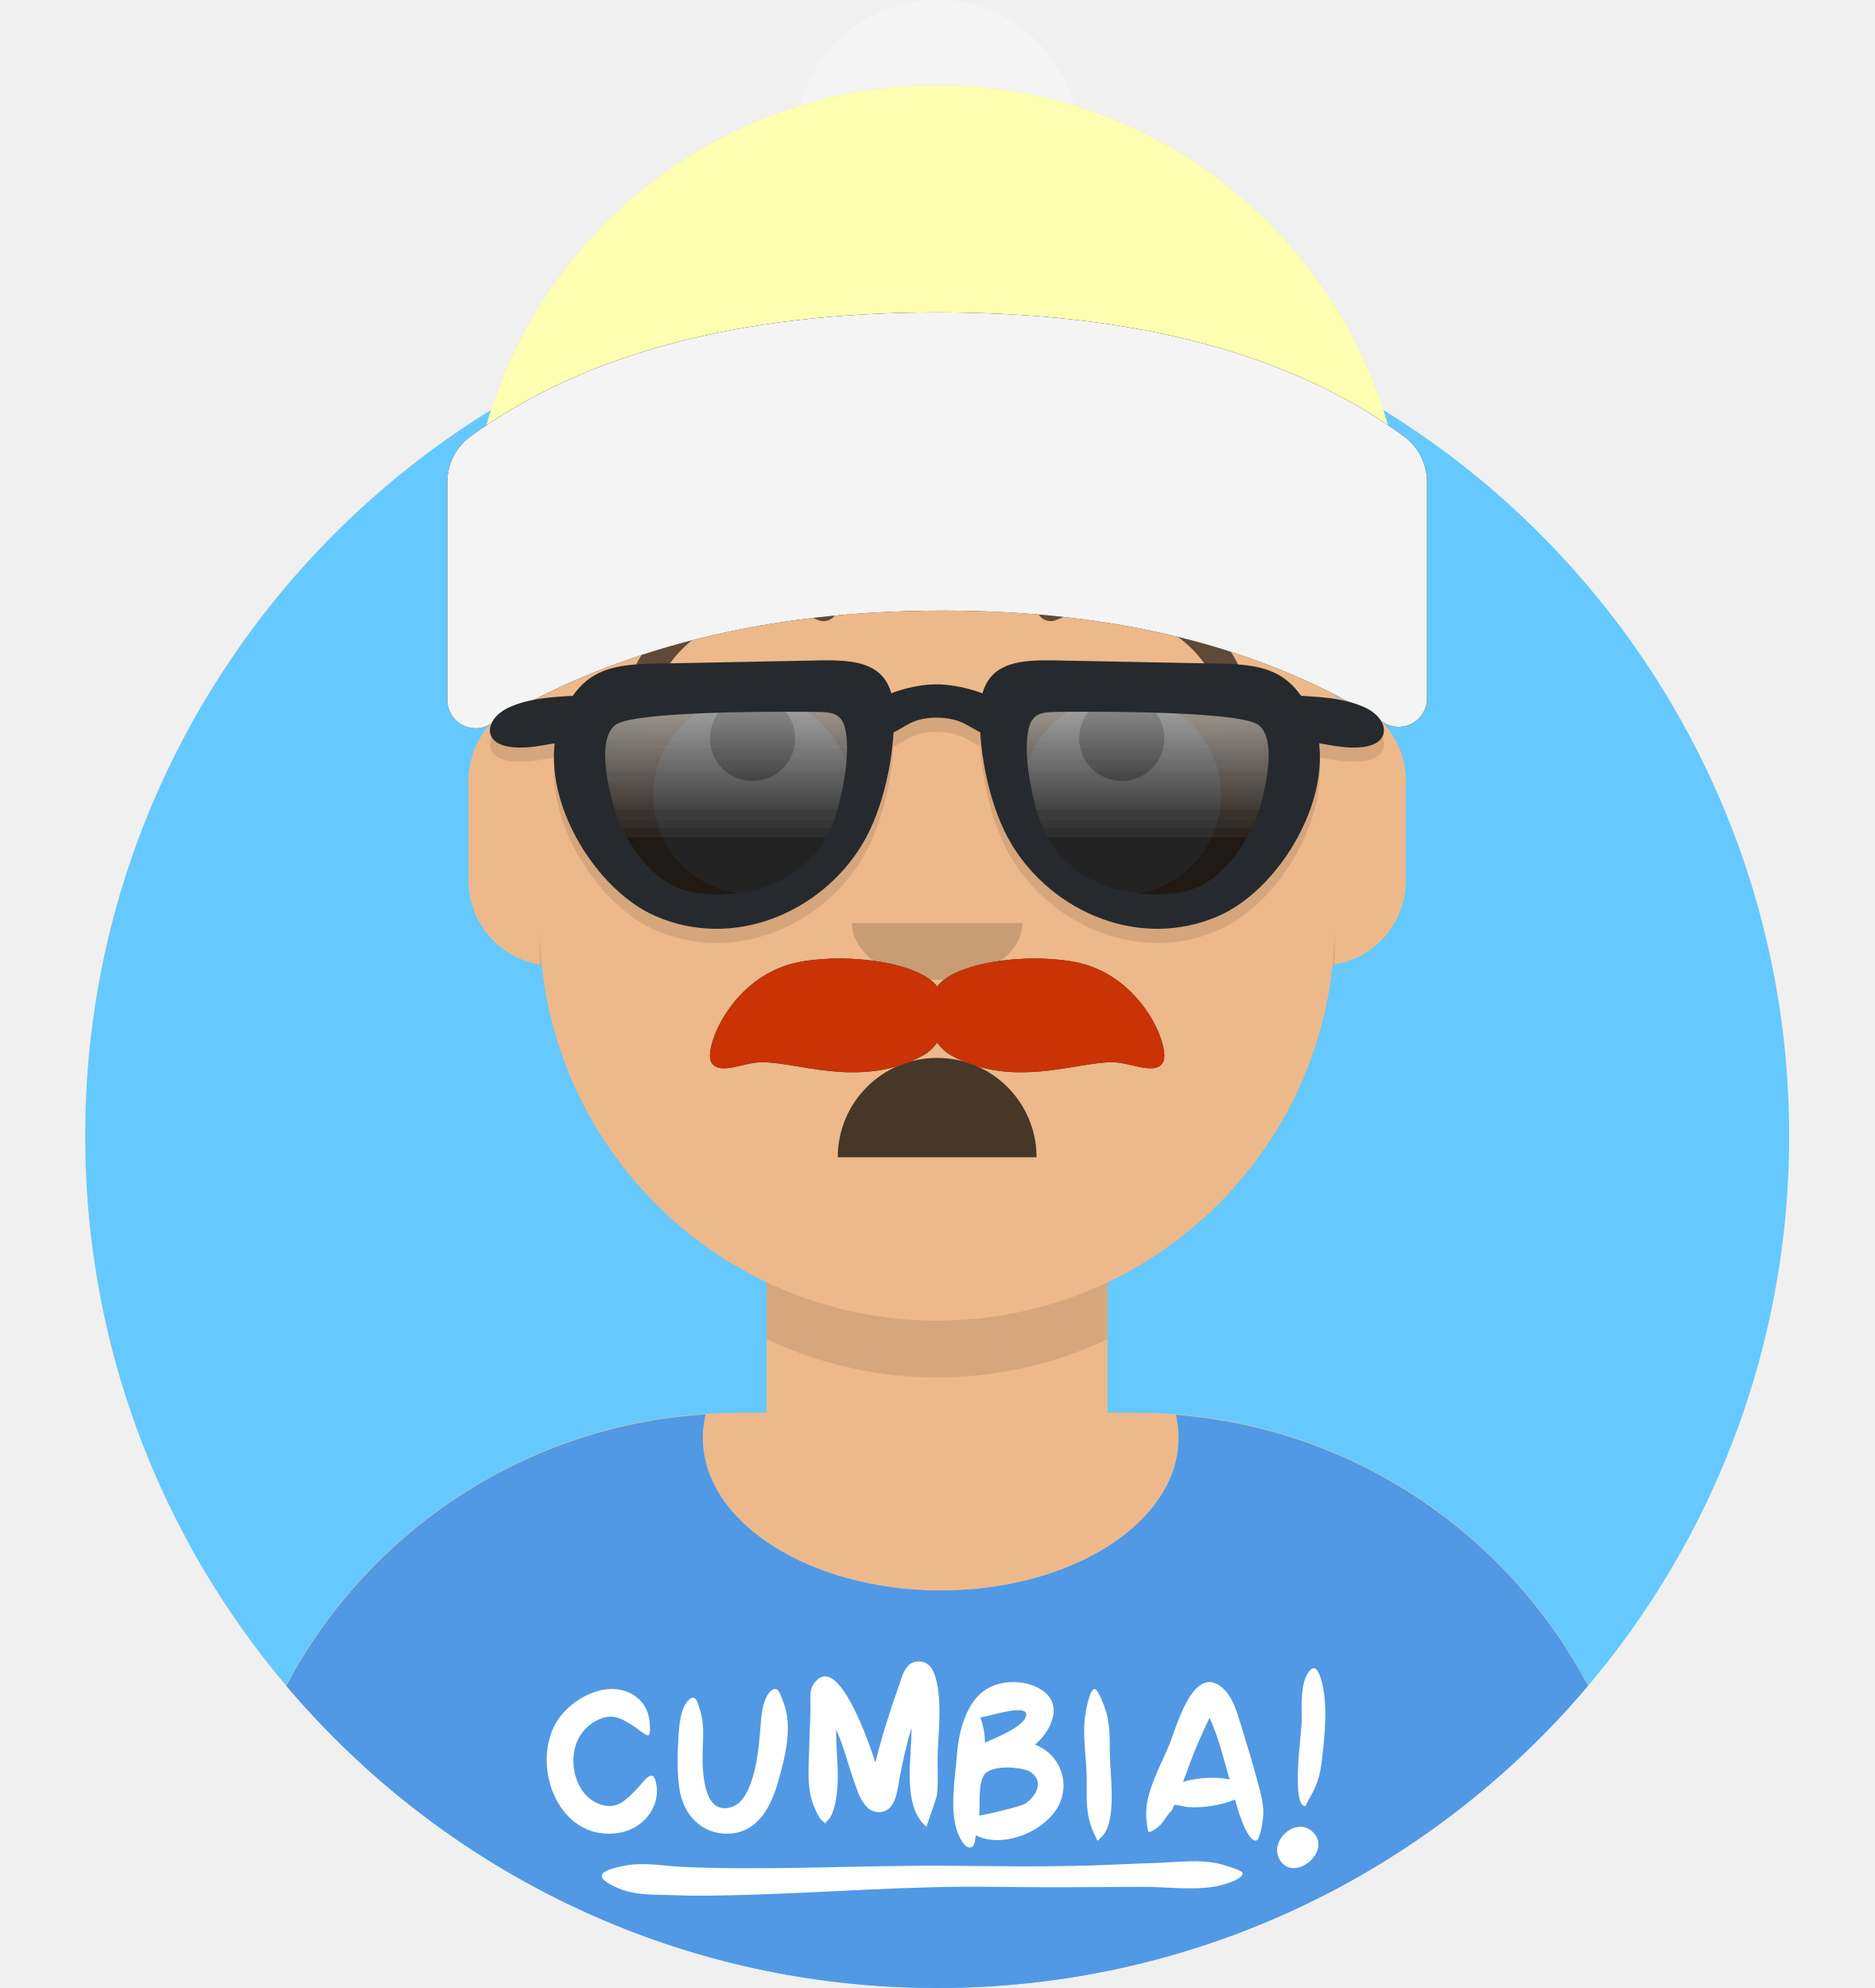
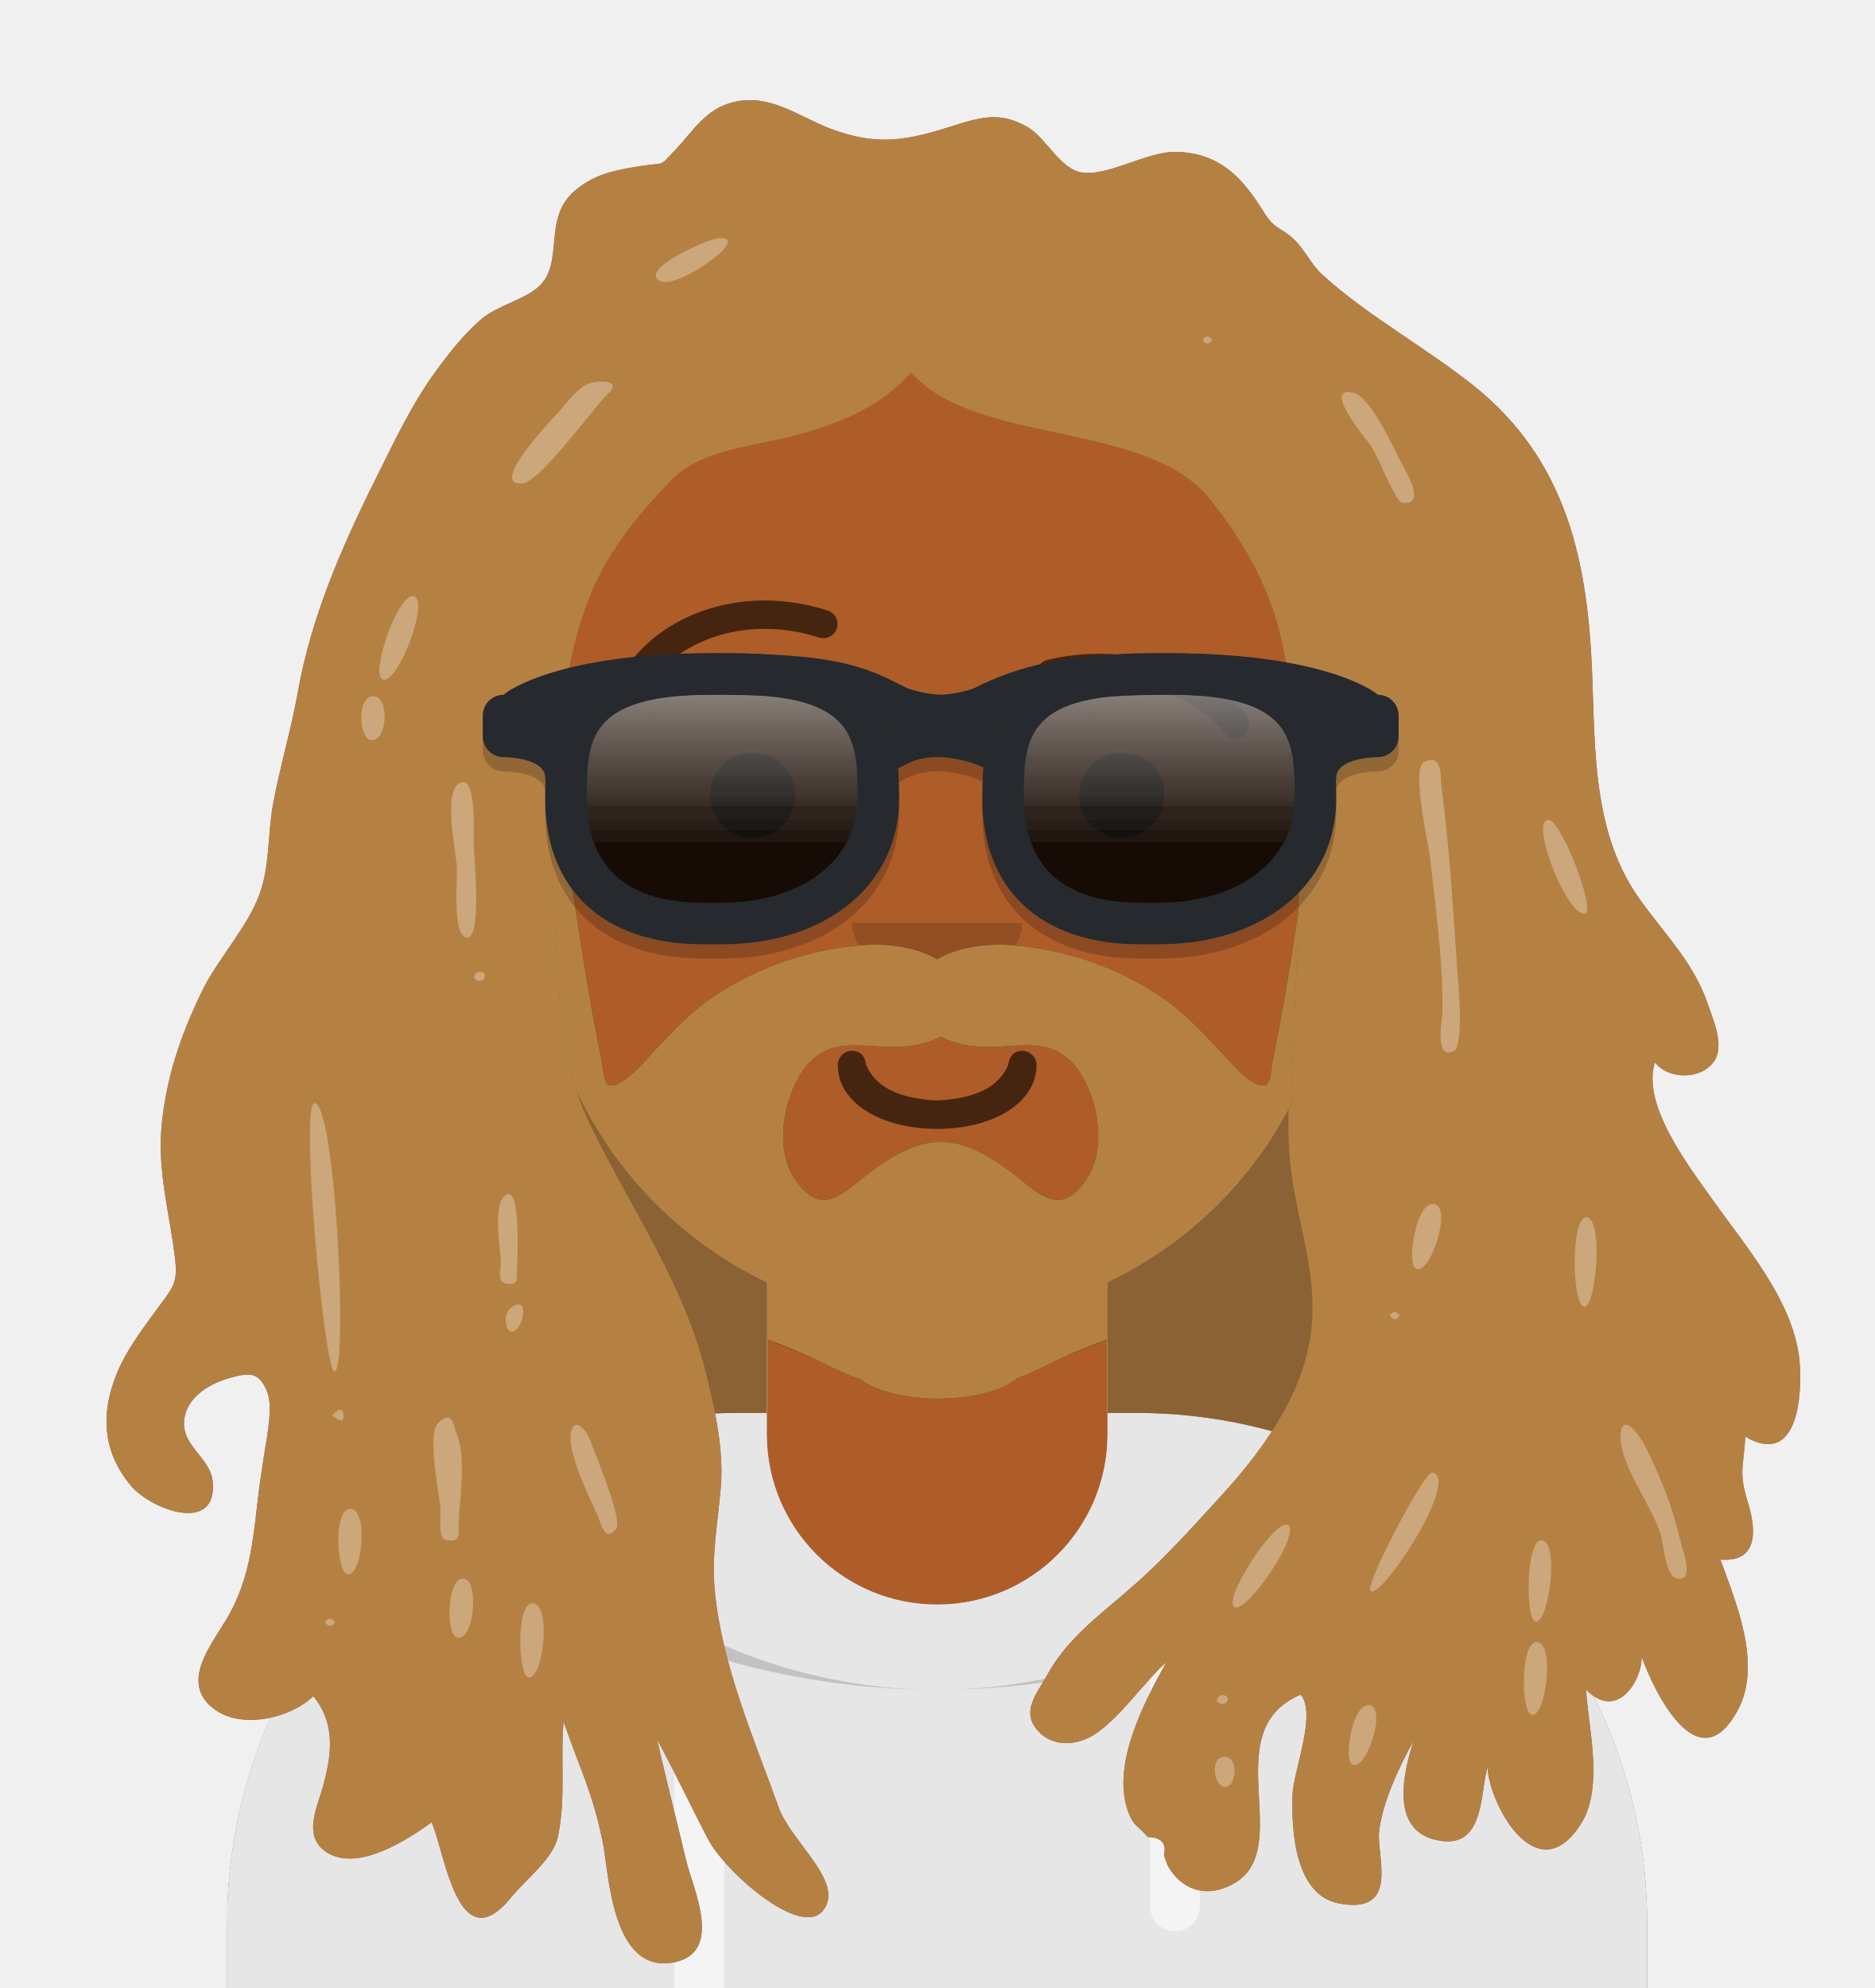
<svg xmlns="http://www.w3.org/2000/svg" xmlns:xlink="http://www.w3.org/1999/xlink" width="264px" height="280px" viewBox="0 0 264 280" version="1.1">
  <defs>
    <circle id="react-path-1" cx="120" cy="120" r="120" />
    <path d="M12,160 C12,226.274 65.726,280 132,280 C198.274,280 252,226.274 252,160 L264,160 L264,-1.42108547e-14 L-3.19744231e-14,-1.42108547e-14 L-3.19744231e-14,160 L12,160 Z" id="react-path-2" />
    <path d="M124,144.611 L124,163 L128,163 L128,163 C167.765,163 200,195.235 200,235 L200,244 L0,244 L0,235 C-4.86974701e-15,195.235 32.235,163 72,163 L72,163 L76,163 L76,144.611 C58.763,136.422 46.372,119.687 44.305,99.881 C38.48,99.058 34,94.052 34,88 L34,74 C34,68.054 38.325,63.118 44,62.166 L44,56 L44,56 C44,25.072 69.072,5.68137151e-15 100,0 L100,0 L100,0 C130.928,-5.68137151e-15 156,25.072 156,56 L156,62.166 C161.675,63.118 166,68.054 166,74 L166,88 C166,94.052 161.52,99.058 155.695,99.881 C153.628,119.687 141.237,136.422 124,144.611 Z" id="react-path-3" />
  </defs>
  <g id="Avataaar" stroke="none" stroke-width="1" fill="none" fill-rule="evenodd">
    <g transform="translate(-825, -1100)" id="Avataaar/Circle">
      <g transform="translate(825, 1100)">
-         <g id="Circle" stroke-width="1" fill-rule="evenodd" transform="translate(12, 40)">
-           <mask id="react-mask-4" fill="white">
-             <use xlink:href="#react-path-1" />
-           </mask>
-           <use id="Circle-Background" fill="#E6E6E6" xlink:href="#react-path-1" />
-           <g id="Color/Palette/Blue-01" mask="url(#react-mask-4)" fill="#65C9FF">
-             <rect id="🖍Color" x="0" y="0" width="240" height="240" />
-           </g>
-         </g>
-         <mask id="react-mask-5" fill="white">
-           <use xlink:href="#react-path-2" />
-         </mask>
        <g id="Mask" />
        <g id="Avataaar" stroke-width="1" fill-rule="evenodd" mask="url(#react-mask-5)">
          <g id="Body" transform="translate(32, 36)">
            <mask id="react-mask-6" fill="white">
              <use xlink:href="#react-path-3" />
            </mask>
            <use fill="#D0C6AC" xlink:href="#react-path-3" />
-             <g id="Skin/👶🏽-03-Brown" mask="url(#react-mask-6)" fill="#EDB98A">
+             <g id="Skin/👶🏽-03-Brown" mask="url(#react-mask-6)" fill="#AE5D29">
              <g transform="translate(0, 0)" id="Color">
                <rect x="0" y="0" width="264" height="280" />
              </g>
            </g>
            <path d="M156,79 L156,102 C156,132.928 130.928,158 100,158 C69.072,158 44,132.928 44,102 L44,79 L44,94 C44,124.928 69.072,150 100,150 C130.928,150 156,124.928 156,94 L156,79 Z" id="Neck-Shadow" fill-opacity="0.1" fill="#000000" mask="url(#react-mask-6)" />
          </g>
-           <g id="Clothing/Graphic-Shirt" transform="translate(0, 170)">
+           <g id="Clothing/Hoodie" transform="translate(0, 170)">
            <defs>
-               <path d="M165.624,29.268 C202.76,32.137 232,63.18 232,101.052 L232,110 L32,110 L32,101.052 C32,62.835 61.775,31.572 99.393,29.197 C99.134,30.274 99,31.377 99,32.5 C99,44.374 113.998,54 132.5,54 C151.002,54 166,44.374 166,32.5 C166,31.402 165.872,30.322 165.624,29.268 Z" id="react-path-251" />
+               <path d="M108,13.071 C90.081,15.076 76.28,20.552 76.004,34.645 C50.146,45.568 32,71.165 32,100.999 L32,100.999 L32,110 L232,110 L232,100.999 C232,71.165 213.854,45.568 187.996,34.645 C187.72,20.552 173.919,15.076 156,13.071 L156,32 L156,32 C156,45.255 145.255,56 132,56 L132,56 C118.745,56 108,45.255 108,32 L108,13.071 Z" id="react-path-269" />
            </defs>
-             <mask id="react-mask-252" fill="white">
-               <use xlink:href="#react-path-251" />
+             <mask id="react-mask-270" fill="white">
+               <use xlink:href="#react-path-269" />
            </mask>
-             <use id="Clothes" fill="#E6E6E6" fill-rule="evenodd" xlink:href="#react-path-251" />
-             <g id="Color/Palette/Gray-01" mask="url(#react-mask-252)" fill-rule="evenodd" fill="#5199E4">
+             <use id="Hoodie" fill="#B7C1DB" fill-rule="evenodd" xlink:href="#react-path-269" />
+             <g id="Color/Palette/Gray-01" mask="url(#react-mask-270)" fill-rule="evenodd" fill="#E6E6E6">
              <rect id="🖍Color" x="0" y="0" width="264" height="110" />
            </g>
-             <g id="Clothing/Graphic/Cumbia" mask="url(#react-mask-252)" stroke-width="1" fill-rule="evenodd">
-               <g transform="translate(77, 58)" id="Group">
-                 <g transform="translate(0, 6)">
-                   <path d="M10.272,24.132 C13.545,23.573 16.003,20.578 15.452,17.344 C14.988,14.62 13.707,17.001 12.476,18.197 C11.141,19.495 10.026,20.771 7.94,20.251 C4.333,19.352 3.082,14.85 4.1,11.771 C4.656,10.088 5.877,8.761 7.578,8.075 C9.43,7.329 10.782,8.165 12.326,9.169 C12.615,9.356 14.056,10.539 14.32,10.418 C14.782,10.208 14.435,7.99 14.365,7.694 C14.027,6.273 13.099,5.119 11.748,4.456 C8.415,2.821 4.234,4.945 2.109,7.511 C-2.776,13.408 1.188,25.675 10.272,24.132" id="Fill-1" fill="#FFFFFF" />
-                   <path d="M20.283,5.038 C20.282,5.041 20.283,5.039 20.283,5.038 M18.689,17.903 C19.192,21.377 21.666,24.404 25.641,24.26 C29.919,24.105 31.697,20.162 32.649,16.774 C33.606,13.375 34.701,9.091 33.313,5.681 C32.893,4.649 32.628,3.301 31.597,4.151 C30.345,5.184 30.188,8.19 30.082,9.593 C29.882,12.24 29.301,19.564 25.974,20.537 C21.795,21.759 21.926,14.69 21.973,12.56 C22.015,10.664 22.22,8.826 21.632,6.976 C21.319,5.991 21.042,4.535 20.104,5.342 C18.814,6.45 18.651,9.17 18.56,10.669 C18.416,13.074 18.346,15.511 18.689,17.903" id="Fill-5" fill="#FFFFFF" />
-                   <path d="M37.783,20.746 C37.971,21.158 38.407,22.148 38.803,22.425 C39.747,23.086 38.748,23.133 39.603,22.366 C40.416,21.637 40.733,19.649 40.857,18.695 C41.242,15.735 40.737,12.588 40.77,9.603 C41.794,11.821 42.354,14.187 43.156,16.477 C43.71,18.059 44.552,21.281 46.81,21.23 C49.253,21.175 49.379,18.085 49.704,16.411 C50.165,14.041 50.674,11.69 51.38,9.374 C51.472,13.284 49.953,20.369 53.488,23.294 C53.502,23.307 54.92,19.144 54.955,18.888 C55.178,17.197 55.038,15.444 55.062,13.74 C55.113,10.143 55.78,5.737 54.763,2.234 C54.434,1.1 53.787,-0.03 52.353,0.001 C50.528,0.04 50.12,1.986 49.655,3.299 C48.374,6.913 47.21,10.523 46.298,14.24 C45.75,12.559 40.959,-2.182 37.509,3.338 C36.954,4.226 37.194,5.556 37.171,6.534 C37.127,8.413 37.016,10.29 36.975,12.169 C36.914,15.012 36.565,18.076 37.783,20.746" id="Fill-7" fill="#FFFFFF" />
-                   <path d="M62.02,7.71 C62.74,7.575 67.755,5.983 67.543,7.574 C67.32,9.249 62.91,10.883 61.727,11.45 C61.725,10.241 61.493,9.009 61.084,7.883 C61.396,7.825 61.708,7.767 62.02,7.71 M67.737,7.071 C67.737,7.07 67.71,7.035 67.737,7.071 M67.859,15.411 C70.131,16.632 69.146,18.828 67.433,20.019 C66.784,20.469 60.903,21.821 60.92,21.682 C60.92,21.686 60.919,21.687 60.916,21.687 C61.096,19.993 60.659,16.669 61.916,15.666 C63.22,14.627 66.416,14.859 67.859,15.411 M67.921,7.416 C67.93,7.438 67.922,7.418 67.921,7.416 M57.944,24.26 C58.168,24.811 58.804,26.172 59.51,26.205 C60.371,26.245 60.304,25.162 60.439,24.496 C63.88,26.216 68.937,24.448 71.346,21.465 C74.133,18.015 72.694,13.195 68.767,11.72 C70.88,10.032 72.793,6.321 70.022,4.231 C67.826,2.575 64.194,2.483 61.899,3.928 C59.164,5.651 58.05,9.761 57.81,12.934 C57.554,16.316 56.651,21.059 57.944,24.26" id="Fill-9" fill="#FFFFFF" />
-                   <path d="M76.051,15.871 C76.124,17.941 75.9,20.158 76.382,22.177 C76.553,22.894 76.815,23.688 77.142,24.339 C77.753,25.554 77.453,25.39 78.174,24.698 C80.346,22.616 79.383,16.124 79.331,13.45 C79.29,11.372 79.395,9.17 78.818,7.167 C78.656,6.605 77.695,3.819 77.163,3.883 C76.347,3.981 75.787,7.813 75.74,8.576 C75.592,10.972 75.966,13.471 76.051,15.871" id="Fill-11" fill="#FFFFFF" />
-                   <path d="M94.748,16.43 C93.166,16.293 91.126,16.505 89.631,16.987 C90.328,15.071 91.106,12.933 91.869,11.197 C92.343,10.107 92.841,9.028 93.363,7.957 C94.641,10.643 95.355,13.785 96.195,16.623 C95.716,16.536 95.233,16.472 94.748,16.43 M100.188,17.155 C99.461,14.375 98.609,11.623 97.762,8.876 C97.224,7.132 96.632,4.964 95.162,3.707 C90.999,0.146 88.635,9.557 87.614,11.939 C86.629,14.235 85.398,16.573 84.765,18.988 C84.454,20.171 84.356,21.426 84.52,22.64 C84.725,24.159 84.516,24.381 85.814,23.554 C86.814,22.918 87.228,21.762 88.041,20.992 C88.185,20.856 88.259,20.324 88.43,20.237 C88.619,20.141 89.935,20.49 90.246,20.511 C92.416,20.662 94.958,20.293 96.961,19.457 C97.166,20.299 98.588,25.419 99.938,25.23 C100.535,25.147 100.903,22.166 100.93,21.693 C101.017,20.14 100.578,18.644 100.188,17.155" id="Fill-13" fill="#FFFFFF" />
-                   <path d="M109.302,3.432 C109.038,2.229 108.488,0.14 107.46,1.32 C106.069,2.916 106.369,6.493 106.349,8.497 C106.334,9.948 104.797,20.559 106.905,20.38 C106.815,20.38 107.75,18.712 107.886,18.458 C108.7,16.934 109.016,15.489 109.214,13.736 C109.579,10.499 109.997,6.625 109.302,3.432" id="Fill-15" fill="#FFFFFF" />
-                   <path d="M108.164,24.301 C105.925,21.573 101.853,24.959 103.123,27.675 C104.852,31.375 110.454,27.115 108.164,24.301" id="Fill-17" fill="#FFFFFF" />
-                   <path d="M94.898,28.545 C92.007,27.807 88.601,28.305 85.649,28.393 C82.568,28.485 79.49,28.657 76.408,28.75 C69.841,28.948 63.285,28.842 56.717,28.788 C44.263,28.685 31.782,29.477 19.334,28.956 C16.662,28.844 13.789,28.243 11.136,28.747 C10.409,28.886 8.127,29.29 7.807,30.013 C7.471,30.773 9.209,31.568 10.138,31.968 C12.56,33.012 15.467,32.826 18.039,32.932 C20.969,33.053 23.925,32.99 26.857,32.918 C38.932,32.621 50.946,31.575 63.038,31.753 C70.013,31.856 76.974,31.791 83.949,31.754 C87.269,31.737 90.949,32.28 94.222,31.692 C94.774,31.593 97.985,30.838 98.029,29.856 C98.05,29.403 95.223,28.628 94.898,28.545" id="Fill-19" fill="#FFFFFF" />
-                 </g>
-               </g>
-             </g>
+             <path d="M102,61.739 L102,110 L95,110 L95,58.15 C97.204,59.46 99.547,60.661 102,61.739 Z M169,58.15 L169,98.5 C169,100.433 167.433,102 165.5,102 C163.567,102 162,100.433 162,98.5 L162,61.739 C164.453,60.661 166.796,59.46 169,58.15 Z" id="Straps" fill="#F4F4F4" fill-rule="evenodd" mask="url(#react-mask-270)" />
+             <path d="M90.96,12.724 C75.909,15.571 65.5,21.243 65.5,32.308 C65.5,52.02 98.538,68 132,68 C165.462,68 198.5,52.02 198.5,32.308 C198.5,21.243 188.091,15.571 173.04,12.724 C182.125,16.074 188,21.706 188,31.077 C188,51.469 160.179,68 132,68 C103.821,68 76,51.469 76,31.077 C76,21.706 81.875,16.074 90.96,12.724 Z" id="Shadow" fill-opacity="0.16" fill="#000000" fill-rule="evenodd" mask="url(#react-mask-270)" />
          </g>
          <g id="Face" transform="translate(76, 82)" fill="#000000">
-             <g id="Mouth/Disbelief" transform="translate(2, 52)" fill-opacity="0.7" fill="#000000">
-               <path d="M40,15 C40,22.732 46.268,29 54,29 L54,29 C61.732,29 68,22.732 68,15" id="Mouth" transform="translate(54, 22) scale(1, -1) translate(-54, -22) " />
+             <g id="Mouth/Twinkle" transform="translate(2, 52)" fill-opacity="0.6" fill-rule="nonzero" fill="#000000">
+               <path d="M40,16 C40,21.372 46.158,25 54,25 C61.842,25 68,21.372 68,16 C68,14.895 67.05,14 66,14 C64.707,14 64.13,14.905 64,16 C62.758,18.938 59.683,20.716 54,21 C48.317,20.716 45.242,18.938 44,16 C43.87,14.905 43.293,14 42,14 C40.95,14 40,14.895 40,16 Z" id="Mouth" />
            </g>
            <g id="Nose/Default" transform="translate(28, 40)" fill-opacity="0.16">
              <path d="M16,8 C16,12.418 21.373,16 28,16 L28,16 C34.627,16 40,12.418 40,8" id="Nose" />
            </g>
-             <g id="Eyes/Eye-Roll-🙄" transform="translate(0, 8)">
-               <circle id="Eyeball" fill="#FFFFFF" cx="30" cy="22" r="14" />
-               <circle id="The-white-stuff" fill="#FFFFFF" cx="82" cy="22" r="14" />
-               <circle id="Eye" fill-opacity="0.7" fill="#000000" cx="30" cy="14" r="6" />
-               <circle id="Eye" fill-opacity="0.7" fill="#000000" cx="82" cy="14" r="6" />
+             <g id="Eyes/Default-😀" transform="translate(0, 8)" fill-opacity="0.6">
+               <circle id="Eye" cx="30" cy="22" r="6" />
+               <circle id="Eye" cx="82" cy="22" r="6" />
            </g>
-             <g id="Eyebrow/Outline/Raised-Excited" fill-opacity="0.6">
-               <g id="I-Browse" transform="translate(12, 0)">
-                 <path d="M3.976,17.128 C5.471,7.605 18.059,1.109 27.164,5.301 C28.167,5.763 29.355,5.324 29.817,4.321 C30.279,3.318 29.84,2.13 28.836,1.668 C17.349,-3.622 1.936,4.332 0.024,16.507 C-0.147,17.599 0.599,18.622 1.69,18.794 C2.781,18.965 3.804,18.219 3.976,17.128 Z" id="Eyebrow" fill-rule="nonzero" />
-                 <path d="M61.976,17.128 C63.471,7.605 76.059,1.109 85.164,5.301 C86.167,5.763 87.355,5.324 87.817,4.321 C88.279,3.318 87.84,2.13 86.836,1.668 C75.349,-3.622 59.936,4.332 58.024,16.507 C57.853,17.599 58.599,18.622 59.69,18.794 C60.781,18.965 61.804,18.219 61.976,17.128 Z" id="Eyebrow" fill-rule="nonzero" transform="translate(73.0001, 9.410436) scale(-1, 1) translate(-73.0001, -9.410436) " />
-               </g>
+             <g id="Eyebrow/Outline/Up-Down" fill-opacity="0.6" fill-rule="nonzero">
+               <path d="M15.591,14.162 C20.087,7.836 29.603,4.654 39.347,7.796 C40.399,8.135 41.526,7.557 41.865,6.506 C42.204,5.455 41.626,4.328 40.575,3.989 C29.167,0.31 17.836,4.099 12.331,11.845 C11.691,12.745 11.902,13.994 12.803,14.634 C13.703,15.274 14.952,15.062 15.591,14.162 Z" id="Eyebrow" />
+               <path d="M73.638,21.158 C77.553,15.649 88.285,12.56 97.53,14.83 C98.603,15.094 99.686,14.438 99.95,13.365 C100.213,12.292 99.557,11.209 98.484,10.946 C87.748,8.309 75.319,11.886 70.377,18.841 C69.737,19.741 69.948,20.99 70.849,21.629 C71.749,22.269 72.998,22.058 73.638,21.158 Z" id="Eyebrow" transform="translate(85.00755, 16.03842) scale(-1, 1) translate(-85.00755, -16.03842) " />
            </g>
          </g>
-           <g id="Top">
+           <g id="Top" stroke-width="1" fill-rule="evenodd">
            <defs>
-               <rect id="react-path-258" x="0" y="0" width="264" height="280" />
-               <path d="M66,0 L66,0 C102.451,-6.69590214e-15 132,29.549 132,66 L132,71 L0,71 L0,66 C-4.46393476e-15,29.549 29.549,6.69590214e-15 66,0 Z" id="react-path-256" />
-               <filter x="-0.7%" y="-1.7%" width="101.4%" height="106.8%" filterUnits="objectBoundingBox" id="react-filter-253">
-                 <feOffset dx="0" dy="2" in="SourceAlpha" result="shadowOffsetOuter1" />
-                 <feColorMatrix values="0 0 0 0 0   0 0 0 0 0   0 0 0 0 0  0 0 0 0.1 0" type="matrix" in="shadowOffsetOuter1" />
-               </filter>
-               <path d="M67.285,61.451 C83.23,49.817 105.159,44 133.073,44 C160.985,44 182.872,49.817 198.732,61.45 L198.732,61.45 C200.786,62.957 202,65.352 202,67.9 L202,98.37 C202,100.579 200.209,102.37 198,102.37 C197.244,102.37 196.504,102.156 195.865,101.753 C179.223,91.251 158.536,86 133.804,86 C108.883,86 87.64,91.331 70.076,101.994 L70.076,101.994 C68.187,103.141 65.727,102.539 64.581,100.651 C64.201,100.025 64,99.307 64,98.575 L64,67.914 C64,65.359 65.221,62.957 67.285,61.451 Z" id="react-path-257" />
+               <rect id="react-path-273" x="0" y="0" width="264" height="280" />
+               <path d="M85.718,185.073 C86.806,185.025 87.9,185 89,185 L89,185 L93,185 L93,166.611 C81.229,161.019 71.718,151.441 66.211,139.622 C63.447,131.014 63.611,121.687 63.001,112.826 C62.196,101.146 62.889,89.748 65.537,78.248 C67.926,67.872 71.361,62.307 79.163,53.993 C83.522,49.347 90.068,49.078 96.583,47.429 C103.176,45.76 109.194,43.219 113.318,38.439 C122.401,48.85 146.672,45.103 155.554,56.449 C166.356,70.247 166.477,79.15 167.747,95.092 C168.7,107.043 167.219,128.656 166.804,141.63 C161.186,152.525 152.097,161.339 141,166.611 L141,185 L145,185 C151.636,185 158.062,185.898 164.163,187.578 C162.113,190.752 159.669,193.757 157.112,196.551 C153.281,200.739 149.431,205.07 145.112,208.918 C140.171,213.319 135.444,216.515 132.444,222 C131.086,224.483 128.707,227.094 131.225,229.817 C133.524,232.304 137.149,231.792 139.61,229.992 C143.247,227.333 145.948,223.134 149.3,220.077 C146.062,225.892 141.558,234.561 143.871,241.082 C144.657,243.299 145.456,243.255 146.672,244.733 C148.591,244.776 149.35,245.644 148.948,247.338 C149.128,247.822 149.308,248.305 149.489,248.789 C150.944,251.383 153.731,253.2 157.269,251.977 C168.829,247.983 155.493,230.016 168.221,224.675 C170.499,227.504 167.135,235.454 167.044,238.931 C166.933,243.218 167.166,252.944 173.686,254.11 C182.182,255.63 178.905,247.513 179.241,244.06 C179.63,240.044 182.101,234.748 184.112,231.191 C182.889,234.971 180.603,243.345 186.928,245.061 C194.245,247.047 193.409,238.475 194.52,234.91 C194.749,240.186 201.565,252.66 207.725,242.807 C210.898,237.731 208.734,229.366 208.386,223.953 C212.799,228.513 216.326,222.602 216.224,219.323 C217.902,224.075 224.207,237.325 229.795,226.808 C233.193,220.413 229.569,211.823 227.312,205.648 C233.256,206.168 232.062,200.412 231.176,197.553 C229.869,193.331 230.567,192.712 230.836,188.347 C239.086,193.152 238.833,180.113 238.378,176.915 C237.232,168.864 230.969,161.654 226.135,154.863 C222.669,149.992 216.2,141.511 218.097,135.637 C220.054,138.105 224.604,138.079 226.413,135.495 C227.945,133.307 226.322,129.699 225.582,127.513 C223.562,121.533 219.523,117.669 215.872,112.532 C208.764,102.531 209.786,89.399 209.129,78.219 C208.31,64.27 205.315,50.539 192.649,40.392 C185.862,34.955 177.591,30.478 171.279,24.71 C169.557,23.137 168.829,21.189 167.213,19.672 C165.4,17.971 164.553,18.374 163.055,15.951 C160.387,11.637 157.253,7.597 150.804,7.394 C146.585,7.262 141.249,10.823 137.446,10.303 C134.324,9.876 132.352,5.424 129.79,3.93 C125.824,1.618 123.056,2.516 118.818,3.855 C112.509,5.849 108.488,6.544 102.063,4.161 C97.691,2.539 93.565,-0.846 88.402,0.357 C84.352,1.302 82.544,4.57 80.158,7.075 C77.697,9.661 78.887,8.806 75.289,9.38 C71.608,9.968 68.702,10.502 65.91,12.912 C61.398,16.807 64.524,22.867 60.957,26.301 C59.032,28.155 55.022,29.038 52.792,30.955 C50.358,33.047 48.368,35.59 46.544,38.066 C42.993,42.888 40.568,48.144 37.964,53.346 C33.121,63.027 28.803,73.017 26.962,83.418 C26.017,88.765 24.424,93.995 23.45,99.33 C22.7,103.445 23.02,107.952 21.554,111.947 C19.815,116.686 15.655,121.043 13.402,125.704 C10.414,131.887 8.408,137.819 7.772,144.475 C7.148,151.019 8.885,156.786 9.651,163.202 C10.094,166.919 9.327,167.341 6.771,170.849 C4.804,173.549 2.811,176.222 1.546,179.227 C-0.815,184.842 -0.684,190.304 3.425,195.24 C6.245,198.628 15.724,202.173 14.948,194.622 C14.587,191.114 10.176,189.527 11.019,185.503 C11.602,182.715 14.443,180.787 17.892,179.925 C20.328,179.317 21.528,179.343 22.627,182.015 C23.623,184.436 22.302,189.721 21.996,192.266 C21.874,193.288 21.692,194.185 21.569,195.132 C20.701,201.806 20.541,207.947 16.887,214.076 C14.643,217.842 10.251,223.149 15.259,226.779 C19.218,229.649 26.049,227.9 29.136,224.897 C32.392,228.924 31.668,233.32 30.45,237.766 C29.694,240.526 27.626,244.568 30.881,246.799 C35.289,249.82 42.484,245.061 45.789,242.66 C47.699,246.927 49.492,262.486 57.024,253.211 C59.222,250.506 62.882,247.867 63.579,244.677 C64.735,239.387 63.905,233.819 64.383,228.475 C66.787,235.472 68.421,238.262 69.893,245.445 C70.777,249.766 71.124,264.264 80.067,262.355 C86.947,260.886 82.547,251.831 81.668,248.14 C79.985,241.071 79.172,238.077 77.546,231 C80.079,235.626 82.292,240.371 84.725,245.034 C87.116,249.614 97.804,259.061 100.931,255.084 C104.058,251.106 96.435,245.439 94.701,240.624 C91.092,230.6 86.72,220.618 85.684,210.116 C85.185,205.067 86.12,200.404 86.53,195.413 C86.81,192.004 86.389,188.511 85.718,185.073 Z" id="react-path-274" />
            </defs>
-             <mask id="react-mask-254" fill="white">
-               <use xlink:href="#react-path-258" />
+             <mask id="react-mask-272" fill="white">
+               <use xlink:href="#react-path-273" />
            </mask>
            <g id="Mask" />
-             <g id="Top/Accessories/Winter-Hat-3" transform="translate(-1, 0)">
-               <g id="hat" stroke-width="1" fill-rule="evenodd" transform="translate(67, 12)">
-                 <circle id="puff" fill="#F4F4F4" cx="66" cy="8" r="20" />
-                 <mask id="react-mask-255" fill="white">
-                   <use xlink:href="#react-path-256" />
-                 </mask>
-                 <use id="hat-mask" fill="#D8D8D8" xlink:href="#react-path-256" />
-                 <g id="Color/Palette/Gray-01" mask="url(#react-mask-255)" fill-rule="evenodd" fill="#FFFFB1">
-                   <rect id="🖍Color" x="0" y="0" width="264" height="280" />
-                 </g>
-               </g>
-               <g id="hat-front">
-                 <use fill="black" fill-opacity="1" filter="url(#react-path-257)" xlink:href="#react-path-257" />
-                 <use fill="#F4F4F4" fill-rule="evenodd" xlink:href="#react-path-257" />
-               </g>
-               <g id="Facial-Hair/Moustache-Magnum" transform="translate(49, 72)">
-                 <defs>
-                   <path d="M83.998,74.84 C83.457,75.609 82.761,76.25 81.95,76.689 C73.048,81.51 63.877,77.332 58.876,77.63 C56.46,77.774 53.341,79.415 52.216,77.679 C50.977,75.767 55.068,65.221 64.721,63.464 C71.731,62.189 81.497,63.602 83.998,66.938 C86.499,63.602 96.265,62.189 103.274,63.464 C112.928,65.221 117.019,75.767 115.78,77.679 C114.655,79.415 111.536,77.774 109.12,77.63 C104.119,77.332 94.948,81.51 86.046,76.689 C85.235,76.25 84.539,75.609 83.998,74.84 Z" id="react-path-260" />
-                 </defs>
-                 <mask id="react-mask-259" fill="white">
-                   <use xlink:href="#react-path-260" />
-                 </mask>
-                 <use id="Hey..." fill="#28354B" fill-rule="evenodd" xlink:href="#react-path-260" />
-                 <g id="Color/Hair/Brown" mask="url(#react-mask-259)" fill="#C93305">
-                   <g transform="translate(-32, 0)" id="Color">
-                     <rect x="0" y="0" width="264" height="244" />
+             <g id="Top/Long-Hair/Dreads" mask="url(#react-mask-272)">
+               <g transform="translate(-1, 0)">
+                 <g id="template-for-hairstyles" stroke-width="1" fill-rule="evenodd" transform="translate(63, 87)" />
+                 <g id="Facial-Hair/Beard-Medium" transform="translate(49, 72)">
+                   <defs>
+                     <path d="M105.018,94.13 C101.15,99.721 98.258,95.947 94.137,92.876 C91.657,91.027 87.961,88.728 84.504,88.841 C81.048,88.728 77.352,91.027 74.871,92.876 C70.751,95.947 67.858,99.721 63.991,94.13 C61.088,89.932 62.303,82.874 65.015,78.903 C68.874,73.251 74.109,75.985 79.962,75.34 C81.554,75.165 83.153,74.723 84.504,74 C85.856,74.723 87.455,75.165 89.046,75.34 C94.9,75.985 100.135,73.251 103.994,78.903 C106.706,82.874 107.92,89.932 105.018,94.13 M140.391,26 C136.967,40.075 135.393,54.434 132.91,68.671 C132.393,71.639 131.826,74.596 131.225,77.55 C131.098,78.17 130.974,80.473 130.363,80.764 C128.512,81.648 124.739,76.947 123.73,75.885 C121.197,73.219 118.685,70.529 115.599,68.437 C109.365,64.21 102.065,61.711 94.47,61.118 C91.292,60.869 86.995,61.303 84,63.11 C81.005,61.303 76.708,60.869 73.53,61.118 C65.934,61.711 58.635,64.21 52.4,68.437 C49.315,70.529 46.803,73.219 44.269,75.885 C43.261,76.947 39.488,81.648 37.637,80.764 C37.026,80.473 36.902,78.17 36.775,77.55 C36.174,74.596 35.607,71.639 35.09,68.671 C32.607,54.434 31.034,40.075 27.609,26 C26.613,26 25.739,44.748 25.627,46.495 C25.175,53.589 24.646,60.525 25.322,67.626 C26.486,79.875 27.699,95.234 37.033,104.588 C45.466,113.039 57.71,114.806 68.271,120.141 C69.631,120.828 71.435,121.676 73.38,122.371 C75.429,123.934 79.493,125 84.174,125 C89.085,125 93.316,123.827 95.254,122.138 C96.955,121.493 98.518,120.753 99.729,120.141 C110.289,114.805 122.534,113.039 130.967,104.588 C140.301,95.234 141.514,79.875 142.679,67.626 C143.353,60.525 142.825,53.589 142.373,46.495 C142.261,44.748 141.387,26 140.391,26 Z" id="react-path-276" />
+                   </defs>
+                   <mask id="react-mask-275" fill="white">
+                     <use xlink:href="#react-path-276" />
+                   </mask>
+                   <use id="Beardness" fill="#252E32" fill-rule="evenodd" xlink:href="#react-path-276" />
+                   <g id="Color/Hair/Brown" mask="url(#react-mask-275)" fill="#B58143">
+                     <g transform="translate(-32, 0)" id="Color">
+                       <rect x="0" y="0" width="264" height="244" />
+                     </g>
                  </g>
                </g>
-               </g>
-               <g id="Top/_Resources/Sunglasses" fill="none" transform="translate(62, 85)" stroke-width="1">
-                 <defs>
-                   <filter x="-0.8%" y="-2.6%" width="101.6%" height="110.5%" filterUnits="objectBoundingBox" id="react-filter-263">
-                     <feOffset dx="0" dy="2" in="SourceAlpha" result="shadowOffsetOuter1" />
-                     <feColorMatrix values="0 0 0 0 0   0 0 0 0 0   0 0 0 0 0  0 0 0 0.1 0" type="matrix" in="shadowOffsetOuter1" result="shadowMatrixOuter1" />
-                     <feMerge>
-                       <feMergeNode in="shadowMatrixOuter1" />
-                       <feMergeNode in="SourceGraphic" />
-                     </feMerge>
-                   </filter>
-                   <path d="M47.01,6.277 C49.521,6.301 50.708,6.726 51.136,9.392 C51.569,12.092 51.148,15.128 50.648,17.787 C49.886,21.848 48.617,25.826 45.664,28.794 C44.109,30.358 42.212,31.603 40.194,32.454 C39.123,32.906 37.991,33.232 36.86,33.48 C36.529,33.552 33.706,33.948 35.438,33.747 C31.397,34.216 27.013,34.197 23.638,31.579 C19.898,28.678 17.337,24.086 16.211,19.513 C15.552,16.837 14.167,10.437 16.697,8.297 C19.595,5.845 47.01,6.277 47.01,6.277 L47.01,6.277 Z" id="react-path-261" />
-                   <path d="M78.919,6.275 C76.408,6.299 75.221,6.724 74.794,9.389 C74.36,12.089 74.782,15.125 75.281,17.784 C76.044,21.845 77.313,25.824 80.265,28.792 C81.821,30.355 83.718,31.601 85.736,32.452 C86.807,32.903 87.939,33.23 89.07,33.477 C89.4,33.549 92.223,33.946 90.492,33.744 C94.533,34.214 98.917,34.195 102.292,31.577 C106.032,28.675 108.593,24.084 109.719,19.511 C110.378,16.834 111.762,10.434 109.233,8.294 C106.335,5.843 78.919,6.275 78.919,6.275 L78.919,6.275 Z" id="react-path-262" />
-                   <linearGradient x1="50%" y1="0%" x2="50%" y2="70.506%" id="react-linear-gradient-264">
-                     <stop stop-color="#FFFFFF" stop-opacity="0.5" offset="0%" />
-                     <stop stop-color="#000000" stop-opacity="0.5" offset="100%" />
-                   </linearGradient>
-                   <linearGradient x1="50%" y1="0%" x2="50%" y2="100%" id="react-linear-gradient-265">
-                     <stop stop-color="#FFFFFF" stop-opacity="0.5" offset="0%" />
-                     <stop stop-color="#000000" stop-opacity="0.5" offset="70.506%" />
-                   </linearGradient>
-                 </defs>
-                 <g id="Sunglasses" filter="url(#react-filter-263)" transform="translate(8, 8)">
-                   <g id="shades">
-                     <use fill-opacity="0.7" fill="#000000" xlink:href="#react-path-261" />
-                     <use fill="url(#react-linear-gradient-264)" xlink:href="#react-path-261" style="mix-blend-mode: screen;" />
+                 <g id="Hair" stroke-width="1" fill-rule="evenodd" transform="translate(16, 14)">
+                   <mask id="react-mask-271" fill="white">
+                     <use xlink:href="#react-path-274" />
+                   </mask>
+                   <use id="No-Woman" fill="#8D5A5A" xlink:href="#react-path-274" />
+                   <g id="Skin/👶🏽-03-Brown" mask="url(#react-mask-271)" fill="#B58143">
+                     <g transform="translate(0, 0) " id="Color">
+                       <rect x="0" y="0" width="264" height="280" />
+                     </g>
                  </g>
-                   <g id="shades">
-                     <use fill-opacity="0.7" fill="#000000" xlink:href="#react-path-262" />
-                     <use fill="url(#react-linear-gradient-265)" xlink:href="#react-path-262" style="mix-blend-mode: screen;" />
-                   </g>
-                   <g id="Glasses" fill="#252C2F">
-                     <path d="M46.249,7.275 C48.621,7.298 49.742,7.692 50.146,10.165 C50.555,12.671 50.157,15.487 49.685,17.955 C48.965,21.723 47.767,25.415 44.978,28.169 C43.508,29.619 41.717,30.775 39.811,31.564 C38.799,31.983 37.73,32.286 36.661,32.516 C36.349,32.583 33.682,32.95 35.318,32.764 C31.501,33.199 27.36,33.182 24.172,30.753 C20.64,28.06 18.22,23.8 17.157,19.556 C16.534,17.073 15.226,11.134 17.616,9.149 C20.353,6.875 46.249,7.275 46.249,7.275 L46.249,7.275 Z M22.218,0.49 C16.777,0.678 13.147,1.634 10.463,7.069 C5.546,17.03 13.963,31.969 23.352,36.039 C34.329,40.799 46.592,35.532 52.396,26.006 C55.469,20.962 57.022,13.323 56.922,7.504 C56.795,0.076 51.607,-0.13 45.509,0.034 L22.218,0.49 Z" id="Frame" />
-                     <path d="M79.681,7.273 C77.309,7.295 76.188,7.689 75.784,10.163 C75.374,12.668 75.772,15.485 76.244,17.952 C76.965,21.72 78.163,25.412 80.952,28.166 C82.421,29.616 84.213,30.772 86.119,31.562 C87.131,31.981 88.2,32.284 89.268,32.513 C89.581,32.58 92.247,32.948 90.612,32.761 C94.429,33.197 98.57,33.179 101.757,30.75 C105.29,28.058 107.709,23.798 108.773,19.554 C109.396,17.071 110.703,11.132 108.314,9.147 C105.576,6.872 79.681,7.273 79.681,7.273 L79.681,7.273 Z M103.712,0.488 C109.152,0.675 112.783,1.632 115.466,7.067 C120.384,17.028 111.967,31.966 102.577,36.037 C91.6,40.797 79.338,35.529 73.534,26.004 C70.461,20.96 68.907,13.321 69.007,7.501 C69.135,0.074 74.323,-0.132 80.421,0.032 L103.712,0.488 Z" id="Frame" />
-                     <path d="M13.197,4.927 C9.785,5.118 5.886,5.164 2.69,6.639 C-0.695,8.201 -1.218,11.739 3.049,12.226 C4.971,12.446 6.895,12.083 8.787,11.745 C10.337,11.468 12.442,11.558 13.906,10.966 C16.636,9.862 16.46,4.74 13.197,4.927" id="Frame" />
-                     <path d="M112.735,4.927 C116.147,5.118 120.046,5.164 123.242,6.639 C126.626,8.201 127.149,11.739 122.882,12.226 C120.961,12.446 119.037,12.083 117.144,11.745 C115.595,11.468 113.49,11.558 112.025,10.966 C109.296,9.862 109.471,4.74 112.735,4.927" id="Frame" />
-                     <path d="M73.109,7.013 C71.163,4.713 66.091,3.385 62.891,3.385 C59.691,3.385 54.768,4.713 52.822,7.013 C51.841,8.172 51.807,9.724 53.508,10.451 C55.626,11.357 57.517,9.714 59.213,8.855 C61.381,7.757 64.712,7.877 66.719,8.855 C68.427,9.688 70.305,11.357 72.423,10.451 C74.124,9.724 74.091,8.172 73.109,7.013" id="Frame" />
+                   <path d="M85.718,185.073 C86.806,185.025 87.9,185 89,185 L89,185 L93,185 L93,166.611 C81.229,161.019 71.718,151.441 66.211,139.622 C66.744,141.28 67.385,142.912 68.162,144.509 C73.917,156.342 81.418,166.921 84.488,179.59 C84.923,181.387 85.357,183.222 85.718,185.073 Z M164.163,187.578 C158.062,185.898 151.636,185 145,185 L145,185 L141,185 L141,166.611 C151.901,161.433 160.863,152.836 166.502,142.207 C166.425,145.201 166.492,148.179 166.875,151.056 C167.945,159.1 170.876,166.366 169.516,174.636 C168.771,179.168 166.79,183.511 164.163,187.578 Z" id="Shadows" fill-opacity="0.24" fill="#000000" mask="url(#react-mask-271)" />
+                   <path d="M49.361,108.248 C49.236,105.826 47.381,97.711 49.689,96.309 C52.218,94.772 51.691,104.016 51.717,104.963 C51.761,106.5 52.928,118.098 50.79,118.047 C48.658,117.996 49.443,109.828 49.361,108.248 Z M57.795,165.998 C57.786,167.012 56.723,166.951 55.963,166.686 C55.026,166.358 55.6,164.202 55.55,163.495 C55.42,161.636 54.527,156.157 55.89,154.622 C58.616,151.553 57.806,164.57 57.795,165.998 Z M32.121,179.161 C34.05,179.107 32.265,141.329 29.3,141.371 C27.217,141.401 30.661,179.198 32.121,179.161 Z M34.353,198.516 C31.956,198.516 32.396,206.978 33.808,207.655 C35.948,208.68 37.035,198.516 34.353,198.516 Z M49.59,202.055 C49.611,203.113 48.411,203.129 47.611,202.799 C46.702,202.423 47.082,199.293 47.047,198.599 C46.933,196.411 45.03,187.927 46.761,186.368 C48.735,184.59 48.778,186.541 49.309,187.866 C50.873,191.769 49.506,197.898 49.59,202.055 Z M190.242,122.333 C190.352,123.796 191.311,133.351 189.718,134.079 C186.976,135.333 188.157,129.429 188.168,128.666 C188.275,121.229 187.199,113.854 186.381,106.457 C186.226,105.052 183.756,94.232 185.565,93.335 C188.272,91.994 187.868,95.581 188.023,96.745 C189.152,105.214 189.651,113.824 190.242,122.333 Z M187.023,155.587 C184.491,155.085 183.165,163.681 184.321,164.603 C186.238,166.133 189.67,156.113 187.023,155.587 Z M186.755,193.385 C185.616,193.159 177.322,209.118 178.004,210.02 C179.304,211.739 190.834,194.2 186.755,193.385 Z M166.333,200.759 C164.551,199.956 156.999,211.51 158.927,212.378 C160.675,213.164 168.488,201.726 166.333,200.759 Z M208.425,157.447 C206.274,157.447 206.37,169.269 208.025,170.015 C209.736,170.786 210.967,157.447 208.425,157.447 Z M178.14,48.844 C177.531,47.974 170.965,40.223 175.668,41.331 C177.959,41.87 181.116,48.683 182.149,50.741 C182.743,51.924 186.134,57.201 182.541,56.827 C181.564,56.726 178.952,50.006 178.14,48.844 Z M155.048,33.356 C154.201,33.737 154.216,34.095 155.09,34.428 C155.937,34.047 155.922,33.69 155.048,33.356 Z M70.619,41.486 C68.614,43.33 61.076,54.005 58.493,54.112 C53.786,54.307 62.771,45.087 63.79,43.914 C64.245,43.387 66.276,40.822 67.512,40.191 C68.773,39.548 72.956,39.332 70.619,41.486 Z M43.254,69.981 C41.071,69.552 37.419,80.245 38.693,81.536 C40.617,83.486 45.701,70.466 43.254,69.981 Z M68.193,188.992 C68.605,190.333 72.824,200.072 71.764,201.353 C70.143,203.311 69.677,200.536 69.147,199.386 C67.969,196.831 64.909,190.54 65.401,187.85 C65.878,185.242 67.776,187.649 68.193,188.992 Z M59.986,211.816 C57.691,211.816 57.956,221.618 59.323,222.201 C61.439,223.103 62.801,211.816 59.986,211.816 Z M221.791,203.447 C221.928,204.05 223.845,209.009 221.128,208.291 C219.566,207.878 219.326,203.506 218.927,202.181 C217.698,198.095 213.647,193.018 213.295,188.987 C212.955,185.09 215.135,186.575 216.81,189.876 C219.046,194.283 220.723,198.747 221.791,203.447 Z M202.089,202.951 C199.957,202.941 199.854,213.724 201.187,214.353 C203.051,215.231 204.808,202.951 202.089,202.951 Z M208.25,114.654 C209.831,114.242 204.84,101.329 203.072,101.471 C200.377,101.688 205.848,115.274 208.25,114.654 Z M181.434,170.747 C180.587,171.128 180.602,171.485 181.477,171.818 C182.323,171.438 182.309,171.08 181.434,170.747 Z M157.216,225.987 C158.01,225.987 158.337,224.764 157.165,224.736 C156.39,224.743 155.981,225.987 157.216,225.987 Z M58.684,170.629 C58.714,168.72 56.215,170.12 56.231,171.73 C56.263,174.944 58.632,173.476 58.684,170.629 Z M52.519,122.883 C51.715,122.883 51.385,124.119 52.57,124.149 C53.354,124.143 53.767,122.883 52.519,122.883 Z M33.387,185.393 C33.309,183.452 31.686,185.436 31.777,185.439 C32.065,185.446 33.447,186.856 33.387,185.393 Z M37.6,84.063 C35.232,84.063 35.575,89.817 37.086,90.186 C39.606,90.802 39.951,84.063 37.6,84.063 Z M50.213,208.326 C47.927,208.326 47.773,216.14 49.35,216.626 C51.801,217.38 52.593,208.326 50.213,208.326 Z M31.457,213.932 C30.585,214.323 30.599,214.692 31.499,215.035 C32.372,214.644 32.357,214.277 31.457,213.932 Z M201.456,217.283 C199.136,217.283 199.226,226.836 200.651,227.481 C202.641,228.384 204.139,217.283 201.456,217.283 Z M177.946,226.162 C175.535,225.68 174.272,233.567 175.396,234.452 C177.248,235.911 180.421,226.656 177.946,226.162 Z M157.465,233.451 C155.468,233.451 155.958,237.026 157.111,237.558 C159.105,238.478 159.694,233.451 157.465,233.451 Z M86.48,19.509 C84.808,19.509 74.319,24.253 78.239,25.659 C80.636,26.518 90.737,19.509 86.48,19.509 Z" id="Highlights" fill-opacity="0.3" fill="#FFFFFF" mask="url(#react-mask-271)" />
+                 </g>
+                 <g id="Top/_Resources/Wayfarers" fill="none" transform="translate(62, 85)" stroke-width="1">
+                   <defs>
+                     <filter x="-0.8%" y="-2.4%" width="101.6%" height="109.8%" filterUnits="objectBoundingBox" id="react-filter-279">
+                       <feOffset dx="0" dy="2" in="SourceAlpha" result="shadowOffsetOuter1" />
+                       <feColorMatrix values="0 0 0 0 0   0 0 0 0 0   0 0 0 0 0  0 0 0 0.2 0" type="matrix" in="shadowOffsetOuter1" result="shadowMatrixOuter1" />
+                       <feMerge>
+                         <feMergeNode in="shadowMatrixOuter1" />
+                         <feMergeNode in="SourceGraphic" />
+                       </feMerge>
+                     </filter>
+                     <linearGradient x1="50%" y1="0%" x2="50%" y2="100%" id="react-linear-gradient-280">
+                       <stop stop-color="#FFFFFF" stop-opacity="0.5" offset="0%" />
+                       <stop stop-color="#000000" stop-opacity="0.5" offset="70.506%" />
+                     </linearGradient>
+                     <path d="M44.918,17.571 C44.918,27.274 36.668,35.143 22.92,35.143 L20.17,35.143 C6.423,35.143 0.923,27.271 0.923,17.571 L0.923,17.571 C0.923,7.866 2.207,0 21.455,0 L24.386,0 C43.634,0 44.918,7.866 44.918,17.571 L44.918,17.571 Z" id="react-path-277" />
+                     <path d="M106.486,17.571 C106.486,27.274 98.239,35.143 84.489,35.143 L81.739,35.143 C67.991,35.143 62.491,27.271 62.491,17.571 L62.491,17.571 C62.491,7.866 63.775,0 83.023,0 L85.955,0 C105.199,0 106.486,7.866 106.486,17.571 L106.486,17.571 Z" id="react-path-278" />
+                   </defs>
+                   <g id="Wayfarers" filter="url(#react-filter-279)" transform="translate(7, 7)">
+                     <g id="Shades" transform="translate(10.79546, 2.928571)" fill-rule="nonzero">
+                       <g id="Shade">
+                         <use fill-opacity="0.7" fill="#000000" fill-rule="evenodd" xlink:href="#react-path-277" />
+                         <use fill="url(#react-linear-gradient-280)" fill-rule="evenodd" xlink:href="#react-path-277" style="mix-blend-mode: screen;" />
+                       </g>
+                       <g id="Shade">
+                         <use fill-opacity="0.7" fill="#000000" fill-rule="evenodd" xlink:href="#react-path-278" />
+                         <use fill="url(#react-linear-gradient-280)" fill-rule="evenodd" xlink:href="#react-path-278" style="mix-blend-mode: screen;" />
+                       </g>
+                     </g>
+                     <path d="M33.716,41 L30.966,41 C17.078,41 8.787,33.336 8.787,20.5 C8.787,10.127 10.599,0 32.25,0 L35.182,0 C56.833,0 58.645,10.127 58.645,20.5 C58.645,32.569 48.396,41 33.716,41 Z M32.25,5.854 C14.65,5.854 14.65,12.318 14.65,20.5 C14.65,27.18 17.48,35.143 30.966,35.143 L33.716,35.143 C44.942,35.143 52.782,29.122 52.782,20.5 C52.782,12.318 52.782,5.854 35.182,5.854 L32.25,5.854 Z" id="Left" fill="#252C2F" fill-rule="nonzero" />
+                     <path d="M95.284,41 L92.534,41 C78.646,41 70.355,33.336 70.355,20.5 C70.355,10.127 72.167,0 93.818,0 L96.75,0 C118.401,0 120.213,10.127 120.213,20.5 C120.213,32.569 109.964,41 95.284,41 Z M93.818,5.854 C76.218,5.854 76.218,12.318 76.218,20.5 C76.218,27.18 79.051,35.143 92.534,35.143 L95.284,35.143 C106.51,35.143 114.35,29.122 114.35,20.5 C114.35,12.318 114.35,5.854 96.75,5.854 L93.818,5.854 Z" id="Right" fill="#252C2F" fill-rule="nonzero" />
+                     <path d="M2.932,5.857 C3.618,5.172 11.123,0 32.25,0 C49.964,0 53.714,1.88 59.39,4.721 L59.805,4.931 C60.2,5.073 62.218,5.774 64.578,5.851 C66.729,5.757 68.568,5.161 69.106,4.97 C75.584,1.748 81.926,0 96.75,0 C117.877,0 125.382,5.172 126.068,5.857 C127.689,5.857 129,7.166 129,8.786 L129,11.714 C129,13.334 127.689,14.643 126.068,14.643 C126.068,14.643 120.205,14.643 120.205,17.571 C120.205,20.5 117.273,13.334 117.273,11.714 L117.273,8.862 C113.697,7.462 107.297,5.857 96.75,5.857 C85,5.857 79.148,6.988 74.128,9.104 L74.184,9.243 L71.688,10.25 L74.181,11.258 L71.981,16.687 L69.264,15.589 C69.021,15.49 68.497,15.314 67.771,15.131 C65.747,14.62 63.665,14.465 61.825,14.851 C61.15,14.993 60.523,15.206 59.948,15.493 L57.326,16.803 L54.703,11.565 L57.325,10.255 L57.331,10.252 L54.819,9.237 L54.899,9.039 C50.57,6.976 46.578,5.857 32.25,5.857 C21.704,5.857 15.303,7.461 11.727,8.861 L11.727,11.714 C11.727,13.334 8.795,20.5 8.795,17.571 C8.795,14.643 2.932,14.643 2.932,14.643 C1.313,14.643 0,13.334 0,11.714 L0,8.786 C0,7.166 1.313,5.857 2.932,5.857 Z" id="Stuff" fill="#252C2F" fill-rule="nonzero" />
                  </g>
                </g>
+                 <g id="Group-74" stroke-width="1" fill-rule="evenodd" transform="translate(44, 33)" />
              </g>
            </g>
          </g>
        </g>
      </g>
    </g>
  </g>
</svg>
